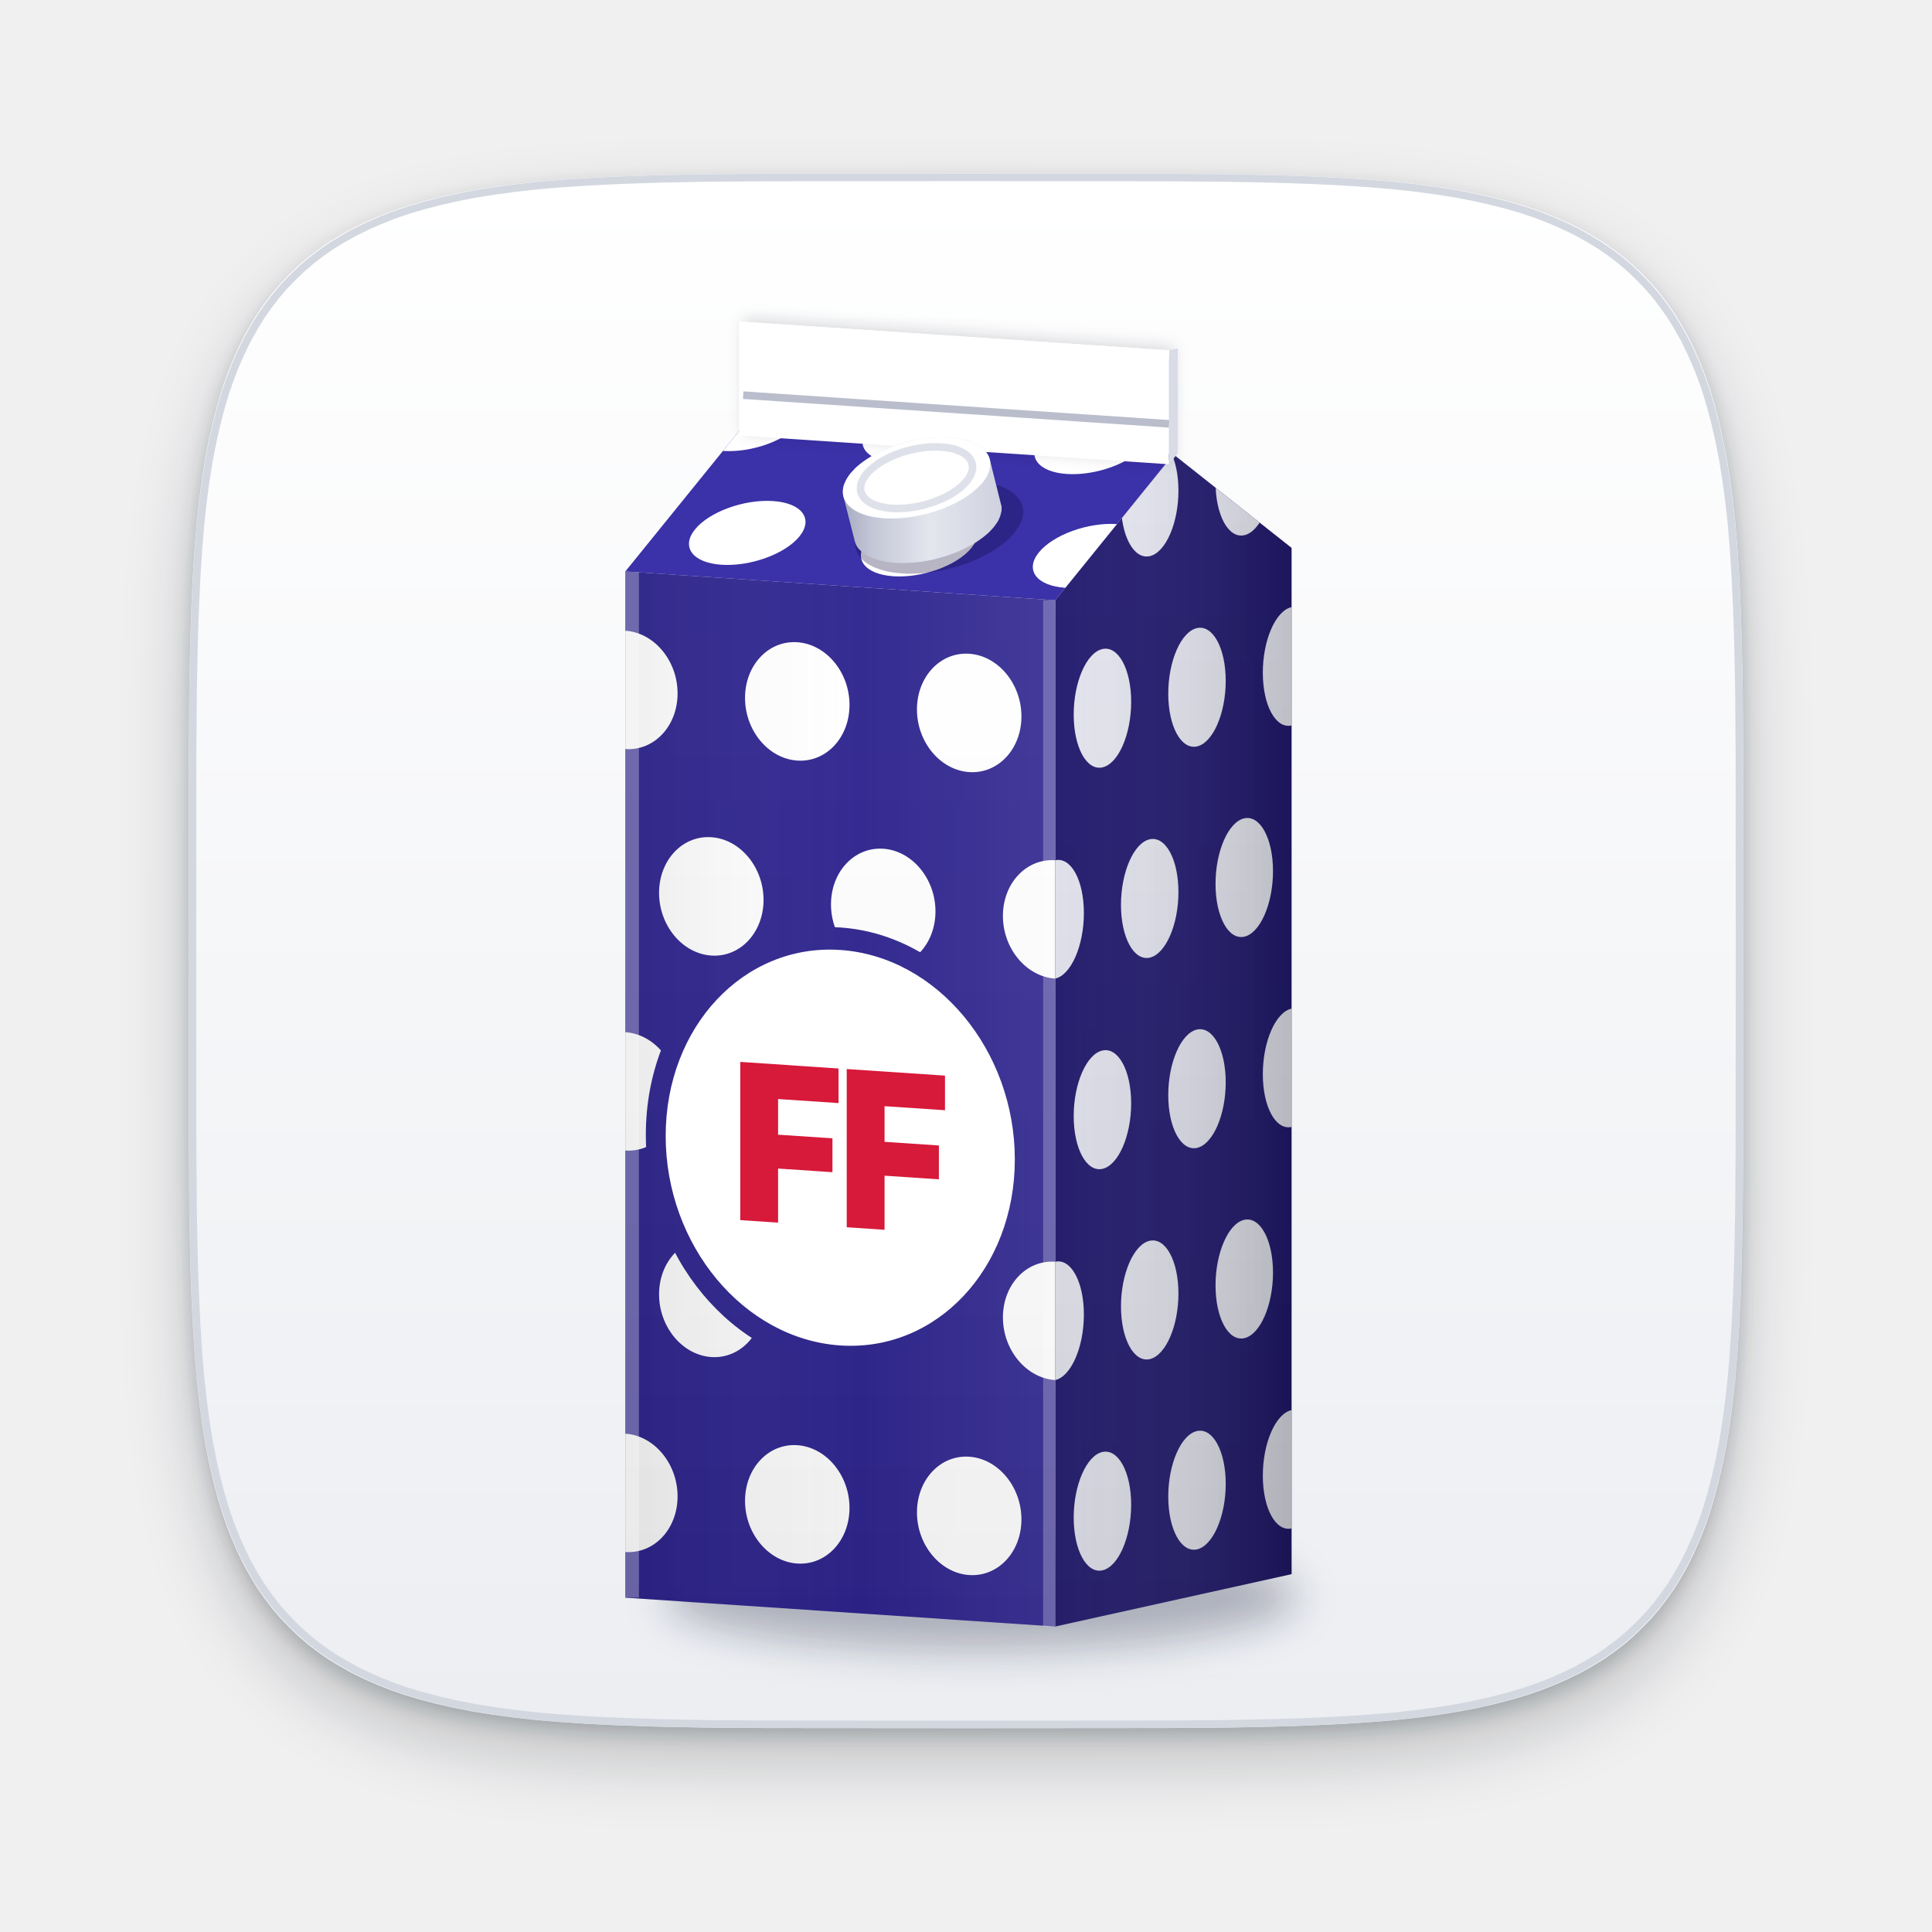
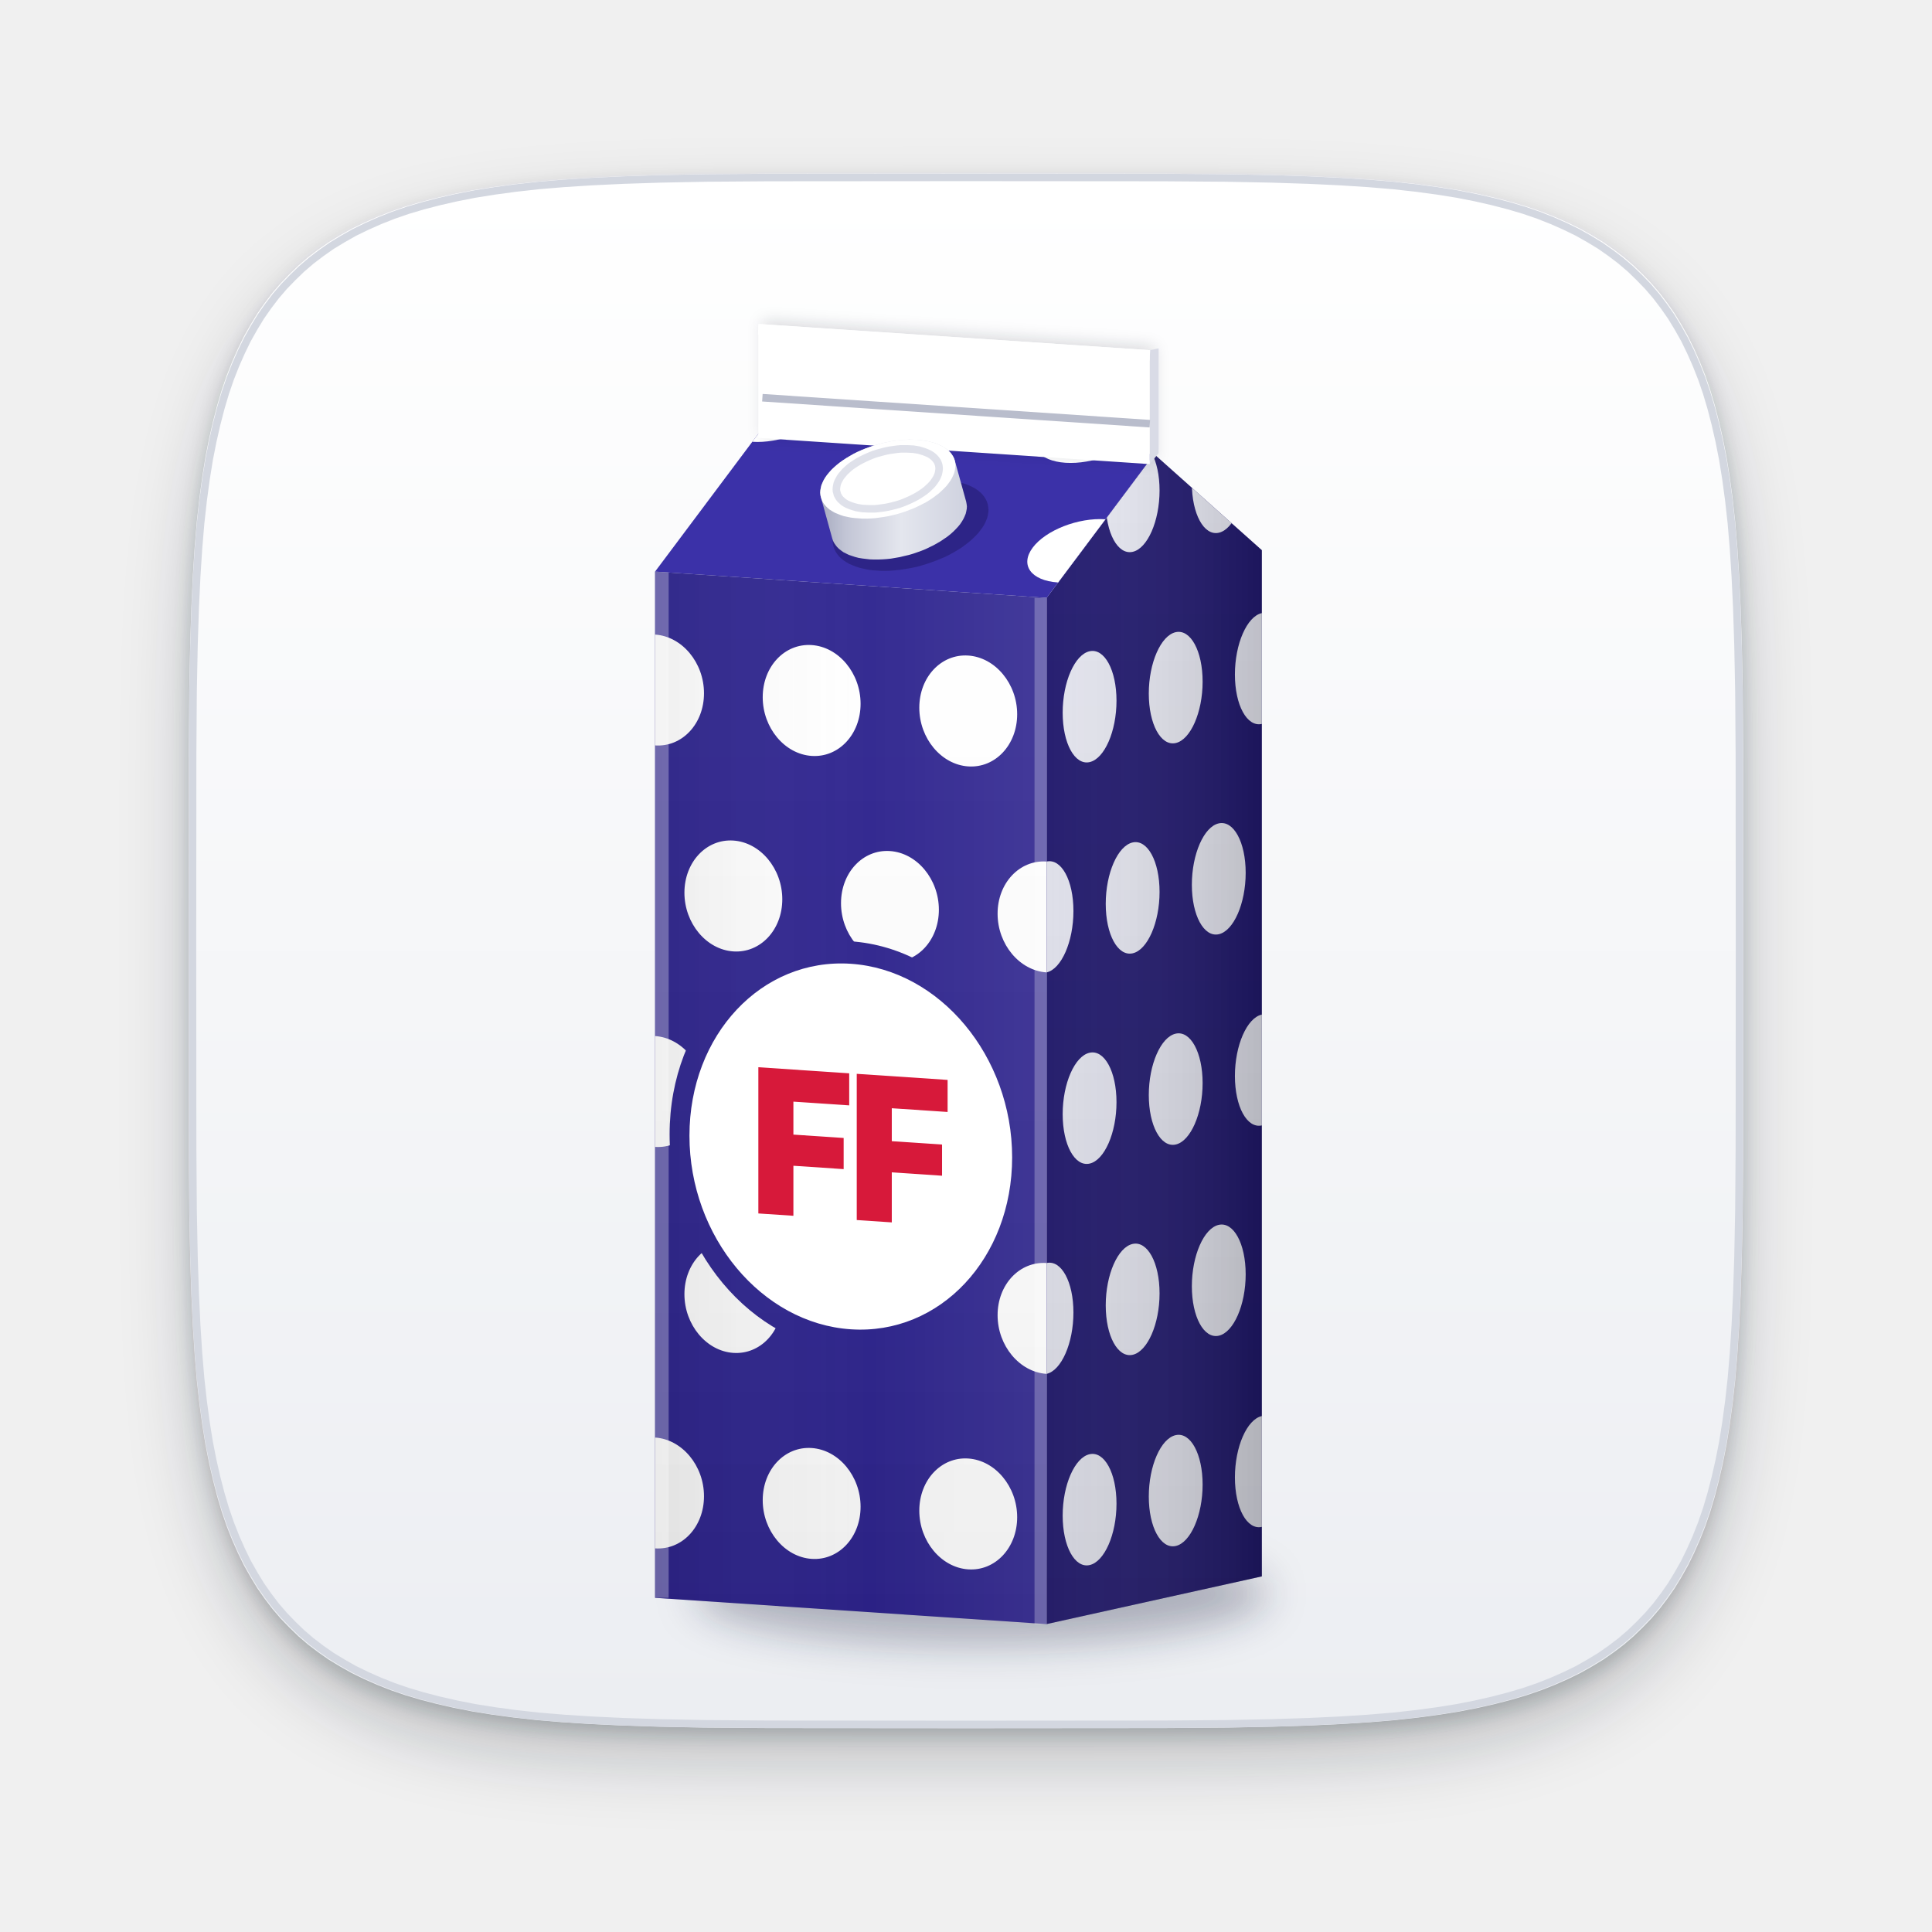
<svg xmlns="http://www.w3.org/2000/svg" viewBox="0 0 128 128" width="128" height="128">
  <defs>
    <linearGradient id="tile" x1="0" y1="0" x2="0" y2="1">
      <stop offset="0" stop-color="#ffffff" />
      <stop offset="1" stop-color="#eceef2" />
    </linearGradient>
-     <linearGradient id="sideshade" gradientUnits="userSpaceOnUse" x1="0" y1="30.1" x2="0" y2="107.76">
+     <linearGradient id="sideshade" gradientUnits="userSpaceOnUse" x1="0" y1="30.09" x2="0" y2="107.6">
      <stop offset="0" stop-color="#000" stop-opacity="0" />
      <stop offset="1" stop-color="#000" stop-opacity=".1" />
    </linearGradient>
-     <linearGradient id="frontshade" gradientUnits="userSpaceOnUse" x1="0" y1="37.86" x2="0" y2="107.76">
+     <linearGradient id="frontshade" gradientUnits="userSpaceOnUse" x1="0" y1="37.87" x2="0" y2="107.6">
      <stop offset="0" stop-color="#fff" stop-opacity=".035" />
      <stop offset="1" stop-color="#000" stop-opacity=".07" />
    </linearGradient>
-     <linearGradient id="capside" gradientUnits="userSpaceOnUse" x1="55.84" y1="0" x2="66.36" y2="0">
+     <linearGradient id="capside" gradientUnits="userSpaceOnUse" x1="54.34" y1="0" x2="64.06" y2="0">
      <stop offset="0" stop-color="#a7abc0" />
      <stop offset=".18" stop-color="#c3c6d6" />
      <stop offset=".55" stop-color="#e4e6ee" />
      <stop offset="1" stop-color="#cfd2df" />
    </linearGradient>
-     <linearGradient id="frontbulge" gradientUnits="userSpaceOnUse" x1="41.43" y1="0" x2="69.91" y2="0">
+     <linearGradient id="frontbulge" gradientUnits="userSpaceOnUse" x1="43.4" y1="0" x2="69.34" y2="0">
      <stop offset="0" stop-color="#000" stop-opacity=".06" />
      <stop offset=".55" stop-color="#fff" stop-opacity="0" />
      <stop offset="1" stop-color="#fff" stop-opacity=".07" />
    </linearGradient>
-     <linearGradient id="sidebulge" gradientUnits="userSpaceOnUse" x1="69.91" y1="0" x2="85.57" y2="0">
+     <linearGradient id="sidebulge" gradientUnits="userSpaceOnUse" x1="69.34" y1="0" x2="83.6" y2="0">
      <stop offset="0" stop-color="#fff" stop-opacity=".03" />
      <stop offset="1" stop-color="#000" stop-opacity=".16" />
    </linearGradient>
    <filter id="finsh" x="-10%" y="-40%" width="120%" height="180%">
      <feGaussianBlur stdDeviation=".5" />
    </filter>
    <filter id="tsh1" x="-20%" y="-20%" width="140%" height="150%">
      <feGaussianBlur stdDeviation="2.2" />
    </filter>
    <filter id="tsh2" x="-10%" y="-10%" width="120%" height="125%">
      <feGaussianBlur stdDeviation=".55" />
    </filter>
    <filter id="floor" x="-30%" y="-200%" width="160%" height="500%">
      <feGaussianBlur stdDeviation="1.3" />
    </filter>
    <clipPath id="frontclip">
-       <path d="M41.43 105.85 L69.91 107.76 L69.91 39.77 L41.43 37.86 Z" />
+       <path d="M43.4 105.86 L69.34 107.6 L69.34 39.61 L43.4 37.87 Z" />
    </clipPath>
    <clipPath id="sideclip">
-       <path d="M69.91 107.76 L85.57 104.29 L85.57 36.3 L77.74 30.1 L69.91 39.77 Z" />
+       <path d="M69.34 107.6 L83.6 104.44 L83.6 36.45 L76.47 30.09 L69.34 39.61 Z" />
    </clipPath>
    <clipPath id="roofclip">
-       <path d="M41.43 37.86 L69.91 39.77 L77.74 30.1 L49.26 28.19 Z" />
+       <path d="M43.4 37.87 L69.34 39.61 L76.47 30.09 L50.53 28.35 Z" />
    </clipPath>
  </defs>
  <path d="M115.5 63 L115.49 76.11 L115.46 80.3 L115.4 83.34 L115.32 85.81 L115.22 87.92 L115.1 89.79 L114.96 91.46 L114.79 92.99 L114.6 94.4 L114.39 95.71 L114.15 96.93 L113.89 98.07 L113.61 99.15 L113.31 100.16 L112.98 101.12 L112.62 102.03 L112.24 102.89 L111.84 103.71 L111.4 104.49 L110.95 105.23 L110.46 105.93 L109.95 106.6 L109.41 107.23 L108.83 107.83 L108.23 108.41 L107.6 108.95 L106.93 109.46 L106.23 109.95 L105.49 110.4 L104.71 110.84 L103.89 111.24 L103.03 111.62 L102.12 111.98 L101.16 112.31 L100.15 112.61 L99.07 112.89 L97.93 113.15 L96.71 113.39 L95.4 113.6 L93.99 113.79 L92.46 113.96 L90.79 114.1 L88.92 114.22 L86.81 114.32 L84.34 114.4 L81.3 114.46 L77.11 114.49 L64 114.5 L50.89 114.49 L46.7 114.46 L43.66 114.4 L41.19 114.32 L39.08 114.22 L37.21 114.1 L35.54 113.96 L34.01 113.79 L32.6 113.6 L31.29 113.39 L30.07 113.15 L28.93 112.89 L27.85 112.61 L26.84 112.31 L25.88 111.98 L24.97 111.62 L24.11 111.24 L23.29 110.84 L22.51 110.4 L21.77 109.95 L21.07 109.46 L20.4 108.95 L19.77 108.41 L19.17 107.83 L18.59 107.23 L18.05 106.6 L17.54 105.93 L17.05 105.23 L16.6 104.49 L16.16 103.71 L15.76 102.89 L15.38 102.03 L15.02 101.12 L14.69 100.16 L14.39 99.15 L14.11 98.07 L13.85 96.93 L13.61 95.71 L13.4 94.4 L13.21 92.99 L13.04 91.46 L12.9 89.79 L12.78 87.92 L12.68 85.81 L12.6 83.34 L12.54 80.3 L12.51 76.11 L12.5 63 L12.51 49.89 L12.54 45.7 L12.6 42.66 L12.68 40.19 L12.78 38.08 L12.9 36.21 L13.04 34.54 L13.21 33.01 L13.4 31.6 L13.61 30.29 L13.85 29.07 L14.11 27.93 L14.39 26.85 L14.69 25.84 L15.02 24.88 L15.38 23.97 L15.76 23.11 L16.16 22.29 L16.6 21.51 L17.05 20.77 L17.54 20.07 L18.05 19.4 L18.59 18.77 L19.17 18.17 L19.77 17.59 L20.4 17.05 L21.07 16.54 L21.77 16.05 L22.51 15.6 L23.29 15.16 L24.11 14.76 L24.97 14.38 L25.88 14.02 L26.84 13.69 L27.85 13.39 L28.93 13.11 L30.07 12.85 L31.29 12.61 L32.6 12.4 L34.01 12.21 L35.54 12.04 L37.21 11.9 L39.08 11.78 L41.19 11.68 L43.66 11.6 L46.7 11.54 L50.89 11.51 L64 11.5 L77.11 11.51 L81.3 11.54 L84.34 11.6 L86.81 11.68 L88.92 11.78 L90.79 11.9 L92.46 12.04 L93.99 12.21 L95.4 12.4 L96.71 12.61 L97.93 12.85 L99.07 13.11 L100.15 13.39 L101.16 13.69 L102.12 14.02 L103.03 14.38 L103.89 14.76 L104.71 15.16 L105.49 15.6 L106.23 16.05 L106.93 16.54 L107.6 17.05 L108.23 17.59 L108.83 18.17 L109.41 18.77 L109.95 19.4 L110.46 20.07 L110.95 20.77 L111.4 21.51 L111.84 22.29 L112.24 23.11 L112.62 23.97 L112.98 24.88 L113.31 25.84 L113.61 26.85 L113.89 27.93 L114.15 29.07 L114.39 30.29 L114.6 31.6 L114.79 33.01 L114.96 34.54 L115.1 36.21 L115.22 38.08 L115.32 40.19 L115.4 42.66 L115.46 45.7 L115.49 49.89 Z" fill="#0a1222" opacity=".22" transform="translate(0 2.2)" filter="url(#tsh1)" />
  <path d="M115.5 63 L115.49 76.11 L115.46 80.3 L115.4 83.34 L115.32 85.81 L115.22 87.92 L115.1 89.79 L114.96 91.46 L114.79 92.99 L114.6 94.4 L114.39 95.71 L114.15 96.93 L113.89 98.07 L113.61 99.15 L113.31 100.16 L112.98 101.12 L112.62 102.03 L112.24 102.89 L111.84 103.71 L111.4 104.49 L110.95 105.23 L110.46 105.93 L109.95 106.6 L109.41 107.23 L108.83 107.83 L108.23 108.41 L107.6 108.95 L106.93 109.46 L106.23 109.95 L105.49 110.4 L104.71 110.84 L103.89 111.24 L103.03 111.62 L102.12 111.98 L101.16 112.31 L100.15 112.61 L99.07 112.89 L97.93 113.15 L96.71 113.39 L95.4 113.6 L93.99 113.79 L92.46 113.96 L90.79 114.1 L88.92 114.22 L86.81 114.32 L84.34 114.4 L81.3 114.46 L77.11 114.49 L64 114.5 L50.89 114.49 L46.7 114.46 L43.66 114.4 L41.19 114.32 L39.08 114.22 L37.21 114.1 L35.54 113.96 L34.01 113.79 L32.6 113.6 L31.29 113.39 L30.07 113.15 L28.93 112.89 L27.85 112.61 L26.84 112.31 L25.88 111.98 L24.97 111.62 L24.11 111.24 L23.29 110.84 L22.51 110.4 L21.77 109.95 L21.07 109.46 L20.4 108.95 L19.77 108.41 L19.17 107.83 L18.59 107.23 L18.05 106.6 L17.54 105.93 L17.05 105.23 L16.6 104.49 L16.16 103.71 L15.76 102.89 L15.38 102.03 L15.02 101.12 L14.69 100.16 L14.39 99.15 L14.11 98.07 L13.85 96.93 L13.61 95.71 L13.4 94.4 L13.21 92.99 L13.04 91.46 L12.9 89.79 L12.78 87.92 L12.68 85.81 L12.6 83.34 L12.54 80.3 L12.51 76.11 L12.5 63 L12.51 49.89 L12.54 45.7 L12.6 42.66 L12.68 40.19 L12.78 38.08 L12.9 36.21 L13.04 34.54 L13.21 33.01 L13.4 31.6 L13.61 30.29 L13.85 29.07 L14.11 27.93 L14.39 26.85 L14.69 25.84 L15.02 24.88 L15.38 23.97 L15.76 23.11 L16.16 22.29 L16.6 21.51 L17.05 20.77 L17.54 20.07 L18.05 19.4 L18.59 18.77 L19.17 18.17 L19.77 17.59 L20.4 17.05 L21.07 16.54 L21.77 16.05 L22.51 15.6 L23.29 15.16 L24.11 14.76 L24.97 14.38 L25.88 14.02 L26.84 13.69 L27.85 13.39 L28.93 13.11 L30.07 12.85 L31.29 12.61 L32.6 12.4 L34.01 12.21 L35.54 12.04 L37.21 11.9 L39.08 11.78 L41.19 11.68 L43.66 11.6 L46.7 11.54 L50.89 11.51 L64 11.5 L77.11 11.51 L81.3 11.54 L84.34 11.6 L86.81 11.68 L88.92 11.78 L90.79 11.9 L92.46 12.04 L93.99 12.21 L95.4 12.4 L96.71 12.61 L97.93 12.85 L99.07 13.11 L100.15 13.39 L101.16 13.69 L102.12 14.02 L103.03 14.38 L103.89 14.76 L104.71 15.16 L105.49 15.6 L106.23 16.05 L106.93 16.54 L107.6 17.05 L108.23 17.59 L108.83 18.17 L109.41 18.77 L109.95 19.4 L110.46 20.07 L110.95 20.77 L111.4 21.51 L111.84 22.29 L112.24 23.11 L112.62 23.97 L112.98 24.88 L113.31 25.84 L113.61 26.85 L113.89 27.93 L114.15 29.07 L114.39 30.29 L114.6 31.6 L114.79 33.01 L114.96 34.54 L115.1 36.21 L115.22 38.08 L115.32 40.19 L115.4 42.66 L115.46 45.7 L115.49 49.89 Z" fill="#0a1222" opacity=".18" transform="translate(0 .5)" filter="url(#tsh2)" />
  <path d="M115.5 63 L115.49 76.11 L115.46 80.3 L115.4 83.34 L115.32 85.81 L115.22 87.92 L115.1 89.79 L114.96 91.46 L114.79 92.99 L114.6 94.4 L114.39 95.71 L114.15 96.93 L113.89 98.07 L113.61 99.15 L113.31 100.16 L112.98 101.12 L112.62 102.03 L112.24 102.89 L111.84 103.71 L111.4 104.49 L110.95 105.23 L110.46 105.93 L109.95 106.6 L109.41 107.23 L108.83 107.83 L108.23 108.41 L107.6 108.95 L106.93 109.46 L106.23 109.95 L105.49 110.4 L104.71 110.84 L103.89 111.24 L103.03 111.62 L102.12 111.98 L101.16 112.31 L100.15 112.61 L99.07 112.89 L97.93 113.15 L96.71 113.39 L95.4 113.6 L93.99 113.79 L92.46 113.96 L90.79 114.1 L88.92 114.22 L86.81 114.32 L84.34 114.4 L81.3 114.46 L77.11 114.49 L64 114.5 L50.89 114.49 L46.7 114.46 L43.66 114.4 L41.19 114.32 L39.08 114.22 L37.21 114.1 L35.54 113.96 L34.01 113.79 L32.6 113.6 L31.29 113.39 L30.07 113.15 L28.93 112.89 L27.85 112.61 L26.84 112.31 L25.88 111.98 L24.97 111.62 L24.11 111.24 L23.29 110.84 L22.51 110.4 L21.77 109.95 L21.07 109.46 L20.4 108.95 L19.77 108.41 L19.17 107.83 L18.59 107.23 L18.05 106.6 L17.54 105.93 L17.05 105.23 L16.6 104.49 L16.16 103.71 L15.76 102.89 L15.38 102.03 L15.02 101.12 L14.69 100.16 L14.39 99.15 L14.11 98.07 L13.85 96.93 L13.61 95.71 L13.4 94.4 L13.21 92.99 L13.04 91.46 L12.9 89.79 L12.78 87.92 L12.68 85.81 L12.6 83.34 L12.54 80.3 L12.51 76.11 L12.5 63 L12.51 49.89 L12.54 45.7 L12.6 42.66 L12.68 40.19 L12.78 38.08 L12.9 36.21 L13.04 34.54 L13.21 33.01 L13.4 31.6 L13.61 30.29 L13.85 29.07 L14.11 27.93 L14.39 26.85 L14.69 25.84 L15.02 24.88 L15.38 23.97 L15.76 23.11 L16.16 22.29 L16.6 21.51 L17.05 20.77 L17.54 20.07 L18.05 19.4 L18.59 18.77 L19.17 18.17 L19.77 17.59 L20.4 17.05 L21.07 16.54 L21.77 16.05 L22.51 15.6 L23.29 15.16 L24.11 14.76 L24.97 14.38 L25.88 14.02 L26.84 13.69 L27.85 13.39 L28.93 13.11 L30.07 12.85 L31.29 12.61 L32.6 12.4 L34.01 12.21 L35.54 12.04 L37.21 11.9 L39.08 11.78 L41.19 11.68 L43.66 11.6 L46.7 11.54 L50.89 11.51 L64 11.5 L77.11 11.51 L81.3 11.54 L84.34 11.6 L86.81 11.68 L88.92 11.78 L90.79 11.9 L92.46 12.04 L93.99 12.21 L95.4 12.4 L96.71 12.61 L97.93 12.85 L99.07 13.11 L100.15 13.39 L101.16 13.69 L102.12 14.02 L103.03 14.38 L103.89 14.76 L104.71 15.16 L105.49 15.6 L106.23 16.05 L106.93 16.54 L107.6 17.05 L108.23 17.59 L108.83 18.17 L109.41 18.77 L109.95 19.4 L110.46 20.07 L110.95 20.77 L111.4 21.51 L111.84 22.29 L112.24 23.11 L112.62 23.97 L112.98 24.88 L113.31 25.84 L113.61 26.85 L113.89 27.93 L114.15 29.07 L114.39 30.29 L114.6 31.6 L114.79 33.01 L114.96 34.54 L115.1 36.21 L115.22 38.08 L115.32 40.19 L115.4 42.66 L115.46 45.7 L115.49 49.89 Z" fill="url(#tile)" />
  <path d="M115.5 63 L115.49 76.11 L115.46 80.3 L115.4 83.34 L115.32 85.81 L115.22 87.92 L115.1 89.79 L114.96 91.46 L114.79 92.99 L114.6 94.4 L114.39 95.71 L114.15 96.93 L113.89 98.07 L113.61 99.15 L113.31 100.16 L112.98 101.12 L112.62 102.03 L112.24 102.89 L111.84 103.71 L111.4 104.49 L110.95 105.23 L110.46 105.93 L109.95 106.6 L109.41 107.23 L108.83 107.83 L108.23 108.41 L107.6 108.95 L106.93 109.46 L106.23 109.95 L105.49 110.4 L104.71 110.84 L103.89 111.24 L103.03 111.62 L102.12 111.98 L101.16 112.31 L100.15 112.61 L99.07 112.89 L97.93 113.15 L96.71 113.39 L95.4 113.6 L93.99 113.79 L92.46 113.96 L90.79 114.1 L88.92 114.22 L86.81 114.32 L84.34 114.4 L81.3 114.46 L77.11 114.49 L64 114.5 L50.89 114.49 L46.7 114.46 L43.66 114.4 L41.19 114.32 L39.08 114.22 L37.21 114.1 L35.54 113.96 L34.01 113.79 L32.6 113.6 L31.29 113.39 L30.07 113.15 L28.93 112.89 L27.85 112.61 L26.84 112.31 L25.88 111.98 L24.97 111.62 L24.11 111.24 L23.29 110.84 L22.51 110.4 L21.77 109.95 L21.07 109.46 L20.4 108.95 L19.77 108.41 L19.17 107.83 L18.59 107.23 L18.05 106.6 L17.54 105.93 L17.05 105.23 L16.6 104.49 L16.16 103.71 L15.76 102.89 L15.38 102.03 L15.02 101.12 L14.69 100.16 L14.39 99.15 L14.11 98.07 L13.85 96.93 L13.61 95.71 L13.4 94.4 L13.21 92.99 L13.04 91.46 L12.9 89.79 L12.78 87.92 L12.68 85.81 L12.6 83.34 L12.54 80.3 L12.51 76.11 L12.5 63 L12.51 49.89 L12.54 45.7 L12.6 42.66 L12.68 40.19 L12.78 38.08 L12.9 36.21 L13.04 34.54 L13.21 33.01 L13.4 31.6 L13.61 30.29 L13.85 29.07 L14.11 27.93 L14.39 26.85 L14.69 25.84 L15.02 24.88 L15.38 23.97 L15.76 23.11 L16.16 22.29 L16.6 21.51 L17.05 20.77 L17.54 20.07 L18.05 19.4 L18.59 18.77 L19.17 18.17 L19.77 17.59 L20.4 17.05 L21.07 16.54 L21.77 16.05 L22.51 15.6 L23.29 15.16 L24.11 14.76 L24.97 14.38 L25.88 14.02 L26.84 13.69 L27.85 13.39 L28.93 13.11 L30.07 12.85 L31.29 12.61 L32.6 12.4 L34.01 12.21 L35.54 12.04 L37.21 11.9 L39.08 11.78 L41.19 11.68 L43.66 11.6 L46.7 11.54 L50.89 11.51 L64 11.5 L77.11 11.51 L81.3 11.54 L84.34 11.6 L86.81 11.68 L88.92 11.78 L90.79 11.9 L92.46 12.04 L93.99 12.21 L95.4 12.4 L96.71 12.61 L97.93 12.85 L99.07 13.11 L100.15 13.39 L101.16 13.69 L102.12 14.02 L103.03 14.38 L103.89 14.76 L104.71 15.16 L105.49 15.6 L106.23 16.05 L106.93 16.54 L107.6 17.05 L108.23 17.59 L108.83 18.17 L109.41 18.77 L109.95 19.4 L110.46 20.07 L110.95 20.77 L111.4 21.51 L111.84 22.29 L112.24 23.11 L112.62 23.97 L112.98 24.88 L113.31 25.84 L113.61 26.85 L113.89 27.93 L114.15 29.07 L114.39 30.29 L114.6 31.6 L114.79 33.01 L114.96 34.54 L115.1 36.21 L115.22 38.08 L115.32 40.19 L115.4 42.66 L115.46 45.7 L115.49 49.89 Z" fill="none" stroke="#d3d7e0" stroke-width=".5" transform="translate(64 63) scale(.9951) translate(-64 -63)" />
-   <ellipse cx="65" cy="105.76" rx="21" ry="3.6" fill="#141a3a" opacity=".3" filter="url(#floor)" />
-   <path d="M69.91 107.76 L85.57 104.29 L85.57 36.3 L77.74 30.1 L69.91 39.77 Z" fill="#221a6f" />
+   <ellipse cx="65" cy="105.6" rx="19" ry="3.4" fill="#141a3a" opacity=".3" filter="url(#floor)" />
+   <path d="M69.34 107.6 L83.6 104.44 L83.6 36.45 L76.47 30.09 L69.34 39.61 Z" fill="#221a6f" />
  <g clip-path="url(#sideclip)">
-     <g transform="matrix(0.4819 -0.1068 0 -0.9925 54.245 111.2313)" fill="#e6e7f1">
-       <circle cx="39" cy="7" r="3.95" />
-       <circle cx="52" cy="7" r="3.95" />
-       <circle cx="65" cy="7" r="3.95" />
-       <circle cx="32.5" cy="20.4" r="3.95" />
-       <circle cx="45.5" cy="20.4" r="3.95" />
-       <circle cx="58.5" cy="20.4" r="3.95" />
-       <circle cx="39" cy="33.8" r="3.95" />
-       <circle cx="52" cy="33.8" r="3.95" />
-       <circle cx="65" cy="33.8" r="3.95" />
-       <circle cx="32.5" cy="47.2" r="3.95" />
-       <circle cx="45.5" cy="47.2" r="3.95" />
-       <circle cx="58.5" cy="47.2" r="3.95" />
-       <circle cx="39" cy="60.6" r="3.95" />
-       <circle cx="52" cy="60.6" r="3.95" />
-       <circle cx="65" cy="60.6" r="3.95" />
-       <circle cx="32.5" cy="74" r="3.95" />
-       <circle cx="45.5" cy="74" r="3.95" />
-       <circle cx="58.5" cy="74" r="3.95" />
+     <g transform="matrix(0.4819 -0.1068 0 -0.9925 55.0708 110.759)" fill="#e6e7f1">
+       <circle cx="35.52" cy="7" r="3.7" />
+       <circle cx="47.36" cy="7" r="3.7" />
+       <circle cx="59.2" cy="7" r="3.7" />
+       <circle cx="29.6" cy="20.4" r="3.7" />
+       <circle cx="41.44" cy="20.4" r="3.7" />
+       <circle cx="53.28" cy="20.4" r="3.7" />
+       <circle cx="35.52" cy="33.8" r="3.7" />
+       <circle cx="47.36" cy="33.8" r="3.7" />
+       <circle cx="59.2" cy="33.8" r="3.7" />
+       <circle cx="29.6" cy="47.2" r="3.7" />
+       <circle cx="41.44" cy="47.2" r="3.7" />
+       <circle cx="53.28" cy="47.2" r="3.7" />
+       <circle cx="35.52" cy="60.6" r="3.7" />
+       <circle cx="47.36" cy="60.6" r="3.7" />
+       <circle cx="59.2" cy="60.6" r="3.7" />
+       <circle cx="29.6" cy="74" r="3.7" />
+       <circle cx="41.44" cy="74" r="3.7" />
+       <circle cx="53.28" cy="74" r="3.7" />
    </g>
-     <path d="M69.91 107.76 L85.57 104.29 L85.57 36.3 L77.74 30.1 L69.91 39.77 Z" fill="url(#sideshade)" />
-     <path d="M69.91 107.76 L85.57 104.29 L85.57 36.3 L77.74 30.1 L69.91 39.77 Z" fill="url(#sidebulge)" />
+     <path d="M69.34 107.6 L83.6 104.44 L83.6 36.45 L76.47 30.09 L69.34 39.61 Z" fill="url(#sideshade)" />
+     <path d="M69.34 107.6 L83.6 104.44 L83.6 36.45 L76.47 30.09 L69.34 39.61 Z" fill="url(#sidebulge)" />
  </g>
-   <path d="M41.43 37.86 L69.91 39.77 L77.74 30.1 L49.26 28.19 Z" fill="#3b31a8" />
+   <path d="M43.4 37.87 L69.34 39.61 L76.47 30.09 L50.53 28.35 Z" fill="#3b31a8" />
  <g clip-path="url(#roofclip)">
-     <g transform="matrix(0.8762 0.0587 0.4324 -0.5342 11.8134 74.455)" fill="#ffffff">
-       <circle cx="6.5" cy="74" r="3.95" />
-       <circle cx="19.5" cy="74" r="3.95" />
-       <circle cx="32.5" cy="74" r="3.95" />
-       <circle cx="0" cy="87.4" r="3.95" />
-       <circle cx="13" cy="87.4" r="3.95" />
-       <circle cx="26" cy="87.4" r="3.95" />
+     <g transform="matrix(0.8762 0.0587 0.4239 -0.5659 14.3592 76.6353)" fill="#ffffff">
+       <circle cx="29.6" cy="74" r="3.7" />
+       <circle cx="0" cy="87.4" r="3.7" />
+       <circle cx="11.84" cy="87.4" r="3.7" />
+       <circle cx="23.68" cy="87.4" r="3.7" />
    </g>
  </g>
-   <path d="M41.43 105.85 L69.91 107.76 L69.91 39.77 L41.43 37.86 Z" fill="#2e248f" />
+   <path d="M43.4 105.86 L69.34 107.6 L69.34 39.61 L43.4 37.87 Z" fill="#2e248f" />
  <g clip-path="url(#frontclip)">
-     <g transform="matrix(0.8762 0.0587 0 -0.9925 41.4303 105.852)" fill="#ffffff">
-       <circle cx="0" cy="7" r="3.95" />
-       <circle cx="13" cy="7" r="3.95" />
-       <circle cx="26" cy="7" r="3.95" />
-       <circle cx="6.5" cy="20.4" r="3.95" />
-       <circle cx="32.5" cy="20.4" r="3.95" />
-       <circle cx="0" cy="33.8" r="3.95" />
-       <circle cx="13" cy="33.8" r="3.95" />
-       <circle cx="26" cy="33.8" r="3.95" />
-       <circle cx="6.5" cy="47.2" r="3.95" />
-       <circle cx="19.5" cy="47.2" r="3.95" />
-       <circle cx="32.5" cy="47.2" r="3.95" />
-       <circle cx="0" cy="60.6" r="3.95" />
-       <circle cx="13" cy="60.6" r="3.95" />
-       <circle cx="26" cy="60.6" r="3.95" />
+     <g transform="matrix(0.8762 0.0587 0 -0.9925 43.3996 105.8598)" fill="#ffffff">
+       <circle cx="0" cy="7" r="3.7" />
+       <circle cx="11.84" cy="7" r="3.7" />
+       <circle cx="23.68" cy="7" r="3.7" />
+       <circle cx="5.92" cy="20.4" r="3.7" />
+       <circle cx="29.6" cy="20.4" r="3.7" />
+       <circle cx="0" cy="33.8" r="3.7" />
+       <circle cx="11.84" cy="33.8" r="3.7" />
+       <circle cx="23.68" cy="33.8" r="3.7" />
+       <circle cx="5.92" cy="47.2" r="3.7" />
+       <circle cx="17.76" cy="47.2" r="3.7" />
+       <circle cx="29.6" cy="47.2" r="3.7" />
+       <circle cx="0" cy="60.6" r="3.7" />
+       <circle cx="11.84" cy="60.6" r="3.7" />
+       <circle cx="23.68" cy="60.6" r="3.7" />
    </g>
-     <circle transform="matrix(0.8762 0.0587 0 -0.9925 41.4303 105.852)" cx="16.25" cy="31" r="14.7" fill="#2e248f" />
-     <path d="M41.43 105.85 L69.91 107.76 L69.91 39.77 L41.43 37.86 Z" fill="url(#frontshade)" />
-     <path d="M41.43 105.85 L69.91 107.76 L69.91 39.77 L41.43 37.86 Z" fill="url(#frontbulge)" />
-     <path d="M41.88 37.86 L41.88 105.85" stroke="#ffffff" stroke-width=".9" opacity=".3" />
+     <circle transform="matrix(0.8762 0.0587 0 -0.9925 43.3996 105.8598)" cx="14.8" cy="31" r="13.7" fill="#2e248f" />
+     <path d="M43.4 105.86 L69.34 107.6 L69.34 39.61 L43.4 37.87 Z" fill="url(#frontshade)" />
+     <path d="M43.4 105.86 L69.34 107.6 L69.34 39.61 L43.4 37.87 Z" fill="url(#frontbulge)" />
+     <path d="M43.85 37.87 L43.85 105.86" stroke="#ffffff" stroke-width=".9" opacity=".3" />
  </g>
-   <circle transform="matrix(0.8762 0.0587 0 -0.9925 41.4303 105.852)" cx="16.25" cy="31" r="13.2" fill="#ffffff" />
-   <path transform="matrix(0.8762 0.0587 0 -0.9925 41.4303 105.852)" d="M8.69 25.72 L8.69 36.28 L16.12 36.28 L16.12 33.97 L11.55 33.97 L11.55 31.59 L15.66 31.59 L15.66 29.33 L11.55 29.33 L11.55 25.72 Z M16.74 25.72 L16.74 36.28 L24.17 36.28 L24.17 33.97 L19.6 33.97 L19.6 31.59 L23.71 31.59 L23.71 29.33 L19.6 29.33 L19.6 25.72 Z" fill="#d7193a" />
-   <path d="M69.51 39.77 L69.51 107.76" stroke="#fff" stroke-width=".8" opacity=".25" />
-   <path d="M48.97 28.85 L77.45 30.76 L77.45 23.21 L48.97 21.3 Z" fill="#0a1222" opacity=".16" transform="translate(.3 -.2)" filter="url(#finsh)" />
-   <path d="M48.97 28.85 L77.45 30.76 L77.45 23.21 L48.97 21.3 Z" fill="#ffffff" />
-   <path d="M77.45 30.76 L78.03 30.03 L78.03 23.08 L77.45 23.21 Z" fill="#d9dbe6" />
-   <path d="M48.97 21.65 L77.45 23.56" stroke="#ffffff" stroke-width=".7" />
-   <path d="M49.24 26.18 L77.45 28.08" stroke="#b9bdcc" stroke-width=".5" />
-   <path d="M67.21 35.28 L67.04 35.48 L66.85 35.68 L66.64 35.87 L66.41 36.06 L66.16 36.24 L65.89 36.42 L65.61 36.59 L65.31 36.76 L65 36.92 L64.68 37.07 L64.35 37.21 L64.01 37.34 L63.66 37.46 L63.3 37.57 L62.94 37.67 L62.58 37.75 L62.22 37.83 L61.85 37.89 L61.49 37.94 L61.13 37.98 L60.78 38 L60.43 38.01 L60.09 38.01 L59.75 37.99 L59.43 37.96 L59.12 37.92 L58.83 37.87 L58.55 37.8 L58.28 37.72 L58.03 37.63 L57.8 37.53 L57.59 37.42 L57.39 37.29 L57.22 37.16 L57.07 37.02 L56.94 36.86 L56.84 36.7 L56.76 36.54 L56.7 36.36 L56.66 36.18 L56.65 35.99 L56.66 35.8 L56.7 35.61 L56.76 35.41 L56.84 35.21 L56.95 35.01 L57.07 34.81 L57.22 34.61 L57.4 34.41 L57.59 34.22 L57.8 34.03 L58.03 33.84 L58.28 33.65 L58.55 33.47 L58.83 33.3 L59.13 33.14 L59.44 32.98 L59.76 32.83 L60.09 32.69 L60.43 32.56 L60.78 32.44 L61.13 32.33 L61.49 32.23 L61.86 32.14 L62.22 32.07 L62.58 32.01 L62.95 31.96 L63.31 31.92 L63.66 31.9 L64.01 31.88 L64.35 31.89 L64.68 31.9 L65 31.93 L65.31 31.97 L65.61 32.03 L65.89 32.09 L66.16 32.17 L66.41 32.26 L66.64 32.36 L66.85 32.48 L67.04 32.6 L67.21 32.74 L67.36 32.88 L67.49 33.03 L67.6 33.19 L67.68 33.36 L67.74 33.53 L67.78 33.71 L67.79 33.9 L67.78 34.09 L67.74 34.29 L67.68 34.48 L67.6 34.68 L67.49 34.88 L67.36 35.08 Z" fill="#0d0838" opacity=".3" />
-   <path d="M55.84 32.58 L55.85 32.41 L55.88 32.24 L55.94 32.07 L56.01 31.9 L56.1 31.72 L56.21 31.55 L56.34 31.37 L56.5 31.2 L56.66 31.02 L56.85 30.86 L57.05 30.69 L57.27 30.53 L57.51 30.37 L57.75 30.22 L58.01 30.07 L58.28 29.94 L58.57 29.8 L58.86 29.68 L59.16 29.57 L59.46 29.46 L59.77 29.37 L60.09 29.28 L60.41 29.2 L60.73 29.14 L61.05 29.08 L61.37 29.04 L61.68 29.01 L61.99 28.99 L62.3 28.98 L62.6 28.98 L62.89 28.99 L63.17 29.02 L63.44 29.05 L63.7 29.1 L63.95 29.16 L64.18 29.23 L64.4 29.31 L64.6 29.4 L64.79 29.5 L64.96 29.61 L65.11 29.72 L65.24 29.85 L65.35 29.98 L65.44 30.12 L65.52 30.27 L65.57 30.42 L66.31 33.38 L66.35 33.53 L66.36 33.7 L66.35 33.87 L66.31 34.03 L66.26 34.21 L66.19 34.38 L66.1 34.56 L65.98 34.73 L65.85 34.91 L65.7 35.08 L65.53 35.26 L65.35 35.42 L65.14 35.59 L64.92 35.75 L64.69 35.91 L64.44 36.06 L64.18 36.2 L63.91 36.34 L63.63 36.48 L63.34 36.6 L63.04 36.71 L62.73 36.82 L62.42 36.91 L62.11 37 L61.79 37.08 L61.47 37.14 L61.15 37.2 L60.83 37.24 L60.52 37.27 L60.2 37.29 L59.9 37.3 L59.6 37.3 L59.31 37.29 L59.03 37.26 L58.76 37.23 L58.5 37.18 L58.25 37.12 L58.02 37.05 L57.8 36.97 L57.59 36.88 L57.41 36.78 L57.24 36.67 L57.09 36.56 L56.96 36.43 L56.84 36.3 L56.75 36.16 L56.68 36.01 L56.63 35.85 L55.88 32.9 L55.85 32.74 Z" fill="url(#capside)" />
-   <path d="M65.11 31.96 L64.96 32.13 L64.79 32.3 L64.6 32.47 L64.4 32.64 L64.18 32.8 L63.95 32.96 L63.7 33.11 L63.44 33.25 L63.17 33.39 L62.89 33.52 L62.59 33.65 L62.3 33.76 L61.99 33.87 L61.68 33.96 L61.36 34.05 L61.04 34.12 L60.72 34.19 L60.41 34.24 L60.09 34.29 L59.77 34.32 L59.46 34.34 L59.15 34.35 L58.86 34.35 L58.56 34.34 L58.28 34.31 L58.01 34.27 L57.75 34.23 L57.5 34.17 L57.27 34.1 L57.05 34.02 L56.85 33.93 L56.66 33.83 L56.49 33.72 L56.34 33.6 L56.21 33.48 L56.1 33.35 L56.01 33.2 L55.93 33.06 L55.88 32.9 L55.85 32.75 L55.84 32.58 L55.85 32.41 L55.88 32.24 L55.93 32.07 L56.01 31.9 L56.1 31.72 L56.21 31.55 L56.34 31.37 L56.5 31.2 L56.66 31.02 L56.85 30.85 L57.05 30.69 L57.27 30.53 L57.51 30.37 L57.75 30.22 L58.01 30.07 L58.28 29.94 L58.57 29.81 L58.86 29.68 L59.16 29.57 L59.46 29.46 L59.77 29.37 L60.09 29.28 L60.41 29.2 L60.73 29.14 L61.05 29.08 L61.36 29.04 L61.68 29.01 L61.99 28.99 L62.3 28.98 L62.6 28.98 L62.89 28.99 L63.17 29.02 L63.44 29.05 L63.7 29.1 L63.95 29.16 L64.18 29.23 L64.4 29.31 L64.6 29.4 L64.79 29.5 L64.96 29.61 L65.11 29.72 L65.24 29.85 L65.35 29.98 L65.45 30.12 L65.52 30.27 L65.57 30.42 L65.6 30.58 L65.61 30.75 L65.6 30.91 L65.57 31.08 L65.52 31.26 L65.44 31.43 L65.35 31.61 L65.24 31.78 Z" fill="#ffffff" />
-   <path d="M64.05 31.87 L63.94 32 L63.81 32.13 L63.67 32.26 L63.51 32.39 L63.35 32.51 L63.17 32.63 L62.98 32.75 L62.78 32.86 L62.58 32.96 L62.36 33.06 L62.14 33.15 L61.91 33.24 L61.68 33.32 L61.45 33.39 L61.21 33.46 L60.96 33.52 L60.72 33.57 L60.48 33.61 L60.24 33.64 L60 33.67 L59.76 33.68 L59.53 33.69 L59.3 33.69 L59.08 33.68 L58.86 33.66 L58.66 33.63 L58.46 33.59 L58.27 33.55 L58.1 33.5 L57.93 33.44 L57.78 33.37 L57.63 33.29 L57.51 33.21 L57.39 33.12 L57.29 33.03 L57.21 32.92 L57.14 32.82 L57.08 32.71 L57.04 32.59 L57.02 32.47 L57.01 32.34 L57.02 32.22 L57.04 32.09 L57.08 31.96 L57.14 31.82 L57.21 31.69 L57.29 31.56 L57.39 31.42 L57.51 31.29 L57.64 31.16 L57.78 31.03 L57.93 30.91 L58.1 30.78 L58.27 30.66 L58.46 30.55 L58.66 30.44 L58.87 30.33 L59.08 30.23 L59.3 30.14 L59.53 30.05 L59.76 29.97 L60 29.9 L60.24 29.84 L60.48 29.78 L60.72 29.73 L60.97 29.69 L61.21 29.65 L61.45 29.63 L61.68 29.61 L61.92 29.61 L62.14 29.61 L62.36 29.62 L62.58 29.64 L62.79 29.66 L62.98 29.7 L63.17 29.74 L63.35 29.8 L63.51 29.86 L63.67 29.93 L63.81 30 L63.94 30.08 L64.05 30.17 L64.15 30.27 L64.24 30.37 L64.31 30.48 L64.36 30.59 L64.4 30.7 L64.43 30.83 L64.43 30.95 L64.43 31.08 L64.4 31.21 L64.36 31.34 L64.31 31.47 L64.24 31.6 L64.15 31.74 Z" fill="none" stroke="#dfe1ea" stroke-width=".5" />
+   <circle transform="matrix(0.8762 0.0587 0 -0.9925 43.3996 105.8598)" cx="14.8" cy="31" r="12.2" fill="#ffffff" />
+   <path transform="matrix(0.8762 0.0587 0 -0.9925 43.3996 105.8598)" d="M7.81 26.12 L7.81 35.88 L14.68 35.88 L14.68 33.74 L10.46 33.74 L10.46 31.54 L14.26 31.54 L14.26 29.46 L10.46 29.46 L10.46 26.12 Z M15.25 26.12 L15.25 35.88 L22.12 35.88 L22.12 33.74 L17.9 33.74 L17.9 31.54 L21.7 31.54 L21.7 29.46 L17.9 29.46 L17.9 26.12 Z" fill="#d7193a" />
+   <path d="M68.94 39.61 L68.94 107.6" stroke="#fff" stroke-width=".8" opacity=".25" />
+   <path d="M50.24 29.01 L76.18 30.75 L76.18 23.2 L50.24 21.47 Z" fill="#0a1222" opacity=".16" transform="translate(.3 -.2)" filter="url(#finsh)" />
+   <path d="M50.24 29.01 L76.18 30.75 L76.18 23.2 L50.24 21.47 Z" fill="#ffffff" />
+   <path d="M76.18 30.75 L76.76 30.02 L76.76 23.08 L76.18 23.2 Z" fill="#d9dbe6" />
+   <path d="M50.24 21.81 L76.18 23.55" stroke="#ffffff" stroke-width=".7" />
+   <path d="M50.51 26.35 L76.18 28.07" stroke="#b9bdcc" stroke-width=".5" />
+   <path d="M64.97 35.11 L64.82 35.31 L64.64 35.5 L64.45 35.69 L64.23 35.88 L64 36.06 L63.76 36.24 L63.5 36.41 L63.23 36.57 L62.94 36.73 L62.65 36.88 L62.34 37.01 L62.02 37.14 L61.7 37.26 L61.37 37.37 L61.04 37.47 L60.71 37.56 L60.37 37.63 L60.03 37.69 L59.69 37.74 L59.36 37.78 L59.03 37.81 L58.71 37.82 L58.39 37.82 L58.08 37.8 L57.78 37.78 L57.5 37.74 L57.22 37.68 L56.96 37.62 L56.71 37.54 L56.48 37.45 L56.26 37.36 L56.06 37.24 L55.88 37.12 L55.72 36.99 L55.58 36.85 L55.46 36.7 L55.36 36.55 L55.28 36.38 L55.22 36.21 L55.18 36.03 L55.17 35.85 L55.18 35.66 L55.21 35.47 L55.26 35.28 L55.34 35.08 L55.43 34.89 L55.55 34.69 L55.69 34.49 L55.84 34.3 L56.02 34.1 L56.21 33.91 L56.42 33.73 L56.65 33.54 L56.9 33.37 L57.16 33.2 L57.43 33.03 L57.72 32.88 L58.01 32.73 L58.32 32.59 L58.63 32.46 L58.96 32.34 L59.28 32.23 L59.62 32.14 L59.95 32.05 L60.29 31.98 L60.63 31.91 L60.96 31.86 L61.3 31.83 L61.63 31.8 L61.95 31.79 L62.27 31.79 L62.58 31.8 L62.87 31.83 L63.16 31.87 L63.44 31.92 L63.7 31.99 L63.95 32.06 L64.18 32.15 L64.4 32.25 L64.6 32.36 L64.78 32.48 L64.94 32.61 L65.08 32.75 L65.2 32.9 L65.3 33.06 L65.38 33.22 L65.44 33.4 L65.47 33.57 L65.49 33.76 L65.48 33.94 L65.45 34.13 L65.4 34.33 L65.32 34.52 L65.23 34.72 L65.11 34.92 Z" fill="#0d0838" opacity=".3" />
+   <path d="M54.34 32.65 L54.35 32.49 L54.38 32.32 L54.42 32.15 L54.49 31.98 L54.57 31.81 L54.67 31.64 L54.79 31.47 L54.93 31.3 L55.08 31.13 L55.25 30.97 L55.43 30.81 L55.63 30.65 L55.84 30.5 L56.07 30.35 L56.3 30.21 L56.55 30.07 L56.81 29.94 L57.08 29.82 L57.35 29.71 L57.63 29.61 L57.91 29.51 L58.2 29.43 L58.49 29.35 L58.79 29.29 L59.08 29.23 L59.37 29.19 L59.66 29.16 L59.95 29.14 L60.23 29.12 L60.5 29.13 L60.77 29.14 L61.03 29.16 L61.28 29.2 L61.52 29.24 L61.75 29.3 L61.96 29.36 L62.16 29.44 L62.35 29.53 L62.52 29.62 L62.68 29.73 L62.82 29.84 L62.95 29.96 L63.05 30.09 L63.14 30.23 L63.21 30.37 L63.26 30.52 L64.01 33.23 L64.04 33.39 L64.06 33.55 L64.05 33.71 L64.02 33.87 L63.98 34.04 L63.91 34.21 L63.83 34.38 L63.73 34.55 L63.61 34.73 L63.47 34.9 L63.32 35.06 L63.15 35.23 L62.97 35.39 L62.77 35.55 L62.55 35.7 L62.33 35.85 L62.09 35.99 L61.84 36.13 L61.59 36.25 L61.32 36.38 L61.05 36.49 L60.77 36.59 L60.48 36.69 L60.2 36.77 L59.9 36.84 L59.61 36.91 L59.32 36.96 L59.03 37.01 L58.74 37.04 L58.45 37.06 L58.17 37.07 L57.9 37.07 L57.63 37.06 L57.37 37.03 L57.12 37 L56.88 36.96 L56.65 36.9 L56.44 36.83 L56.23 36.76 L56.05 36.67 L55.87 36.58 L55.72 36.47 L55.58 36.36 L55.45 36.23 L55.35 36.1 L55.26 35.97 L55.19 35.83 L55.14 35.68 L54.39 32.96 L54.35 32.81 Z" fill="url(#capside)" />
+   <path d="M62.85 32.01 L62.72 32.18 L62.56 32.35 L62.39 32.51 L62.21 32.68 L62.01 32.83 L61.8 32.99 L61.57 33.14 L61.34 33.28 L61.09 33.41 L60.83 33.54 L60.57 33.66 L60.29 33.77 L60.01 33.88 L59.73 33.97 L59.44 34.06 L59.15 34.13 L58.85 34.2 L58.56 34.25 L58.27 34.29 L57.98 34.33 L57.69 34.35 L57.41 34.36 L57.14 34.36 L56.87 34.34 L56.61 34.32 L56.36 34.29 L56.12 34.24 L55.89 34.19 L55.68 34.12 L55.48 34.04 L55.29 33.96 L55.12 33.86 L54.96 33.76 L54.82 33.64 L54.7 33.52 L54.59 33.39 L54.5 33.25 L54.44 33.11 L54.39 32.96 L54.36 32.81 L54.34 32.65 L54.35 32.49 L54.38 32.32 L54.42 32.15 L54.49 31.98 L54.57 31.81 L54.67 31.64 L54.79 31.47 L54.93 31.3 L55.08 31.13 L55.25 30.97 L55.43 30.81 L55.63 30.65 L55.84 30.5 L56.07 30.35 L56.31 30.21 L56.55 30.07 L56.81 29.94 L57.08 29.82 L57.35 29.71 L57.63 29.61 L57.91 29.51 L58.2 29.43 L58.49 29.35 L58.79 29.29 L59.08 29.23 L59.37 29.19 L59.66 29.16 L59.95 29.14 L60.23 29.13 L60.5 29.13 L60.77 29.14 L61.03 29.16 L61.28 29.2 L61.52 29.24 L61.75 29.3 L61.96 29.36 L62.17 29.44 L62.35 29.53 L62.53 29.62 L62.68 29.73 L62.82 29.84 L62.94 29.96 L63.05 30.09 L63.14 30.23 L63.21 30.37 L63.26 30.52 L63.29 30.67 L63.3 30.83 L63.29 30.99 L63.26 31.16 L63.22 31.33 L63.15 31.5 L63.07 31.67 L62.97 31.84 Z" fill="#ffffff" />
+   <path d="M61.88 31.93 L61.78 32.06 L61.66 32.19 L61.53 32.31 L61.39 32.44 L61.24 32.56 L61.08 32.67 L60.91 32.78 L60.73 32.89 L60.54 32.99 L60.34 33.09 L60.14 33.18 L59.93 33.27 L59.72 33.35 L59.51 33.42 L59.29 33.48 L59.06 33.54 L58.84 33.59 L58.62 33.63 L58.4 33.66 L58.18 33.69 L57.96 33.71 L57.75 33.71 L57.54 33.71 L57.33 33.7 L57.14 33.69 L56.95 33.66 L56.77 33.63 L56.59 33.58 L56.43 33.53 L56.27 33.47 L56.13 33.41 L56 33.34 L55.88 33.26 L55.78 33.17 L55.68 33.08 L55.6 32.98 L55.54 32.88 L55.48 32.77 L55.45 32.65 L55.42 32.54 L55.41 32.42 L55.42 32.29 L55.44 32.17 L55.47 32.04 L55.52 31.91 L55.59 31.78 L55.66 31.65 L55.75 31.52 L55.86 31.39 L55.97 31.26 L56.1 31.14 L56.24 31.01 L56.39 30.89 L56.55 30.78 L56.72 30.67 L56.9 30.56 L57.09 30.46 L57.29 30.36 L57.49 30.27 L57.7 30.18 L57.91 30.1 L58.13 30.03 L58.35 29.97 L58.57 29.91 L58.79 29.86 L59.01 29.82 L59.24 29.79 L59.46 29.76 L59.67 29.74 L59.89 29.74 L60.09 29.74 L60.3 29.75 L60.5 29.76 L60.69 29.79 L60.87 29.82 L61.04 29.87 L61.2 29.92 L61.36 29.98 L61.5 30.04 L61.63 30.11 L61.75 30.19 L61.86 30.28 L61.95 30.37 L62.03 30.47 L62.1 30.57 L62.15 30.68 L62.19 30.8 L62.21 30.91 L62.22 31.03 L62.21 31.16 L62.19 31.28 L62.16 31.41 L62.11 31.54 L62.05 31.67 L61.97 31.8 Z" fill="none" stroke="#dfe1ea" stroke-width=".5" />
</svg>
